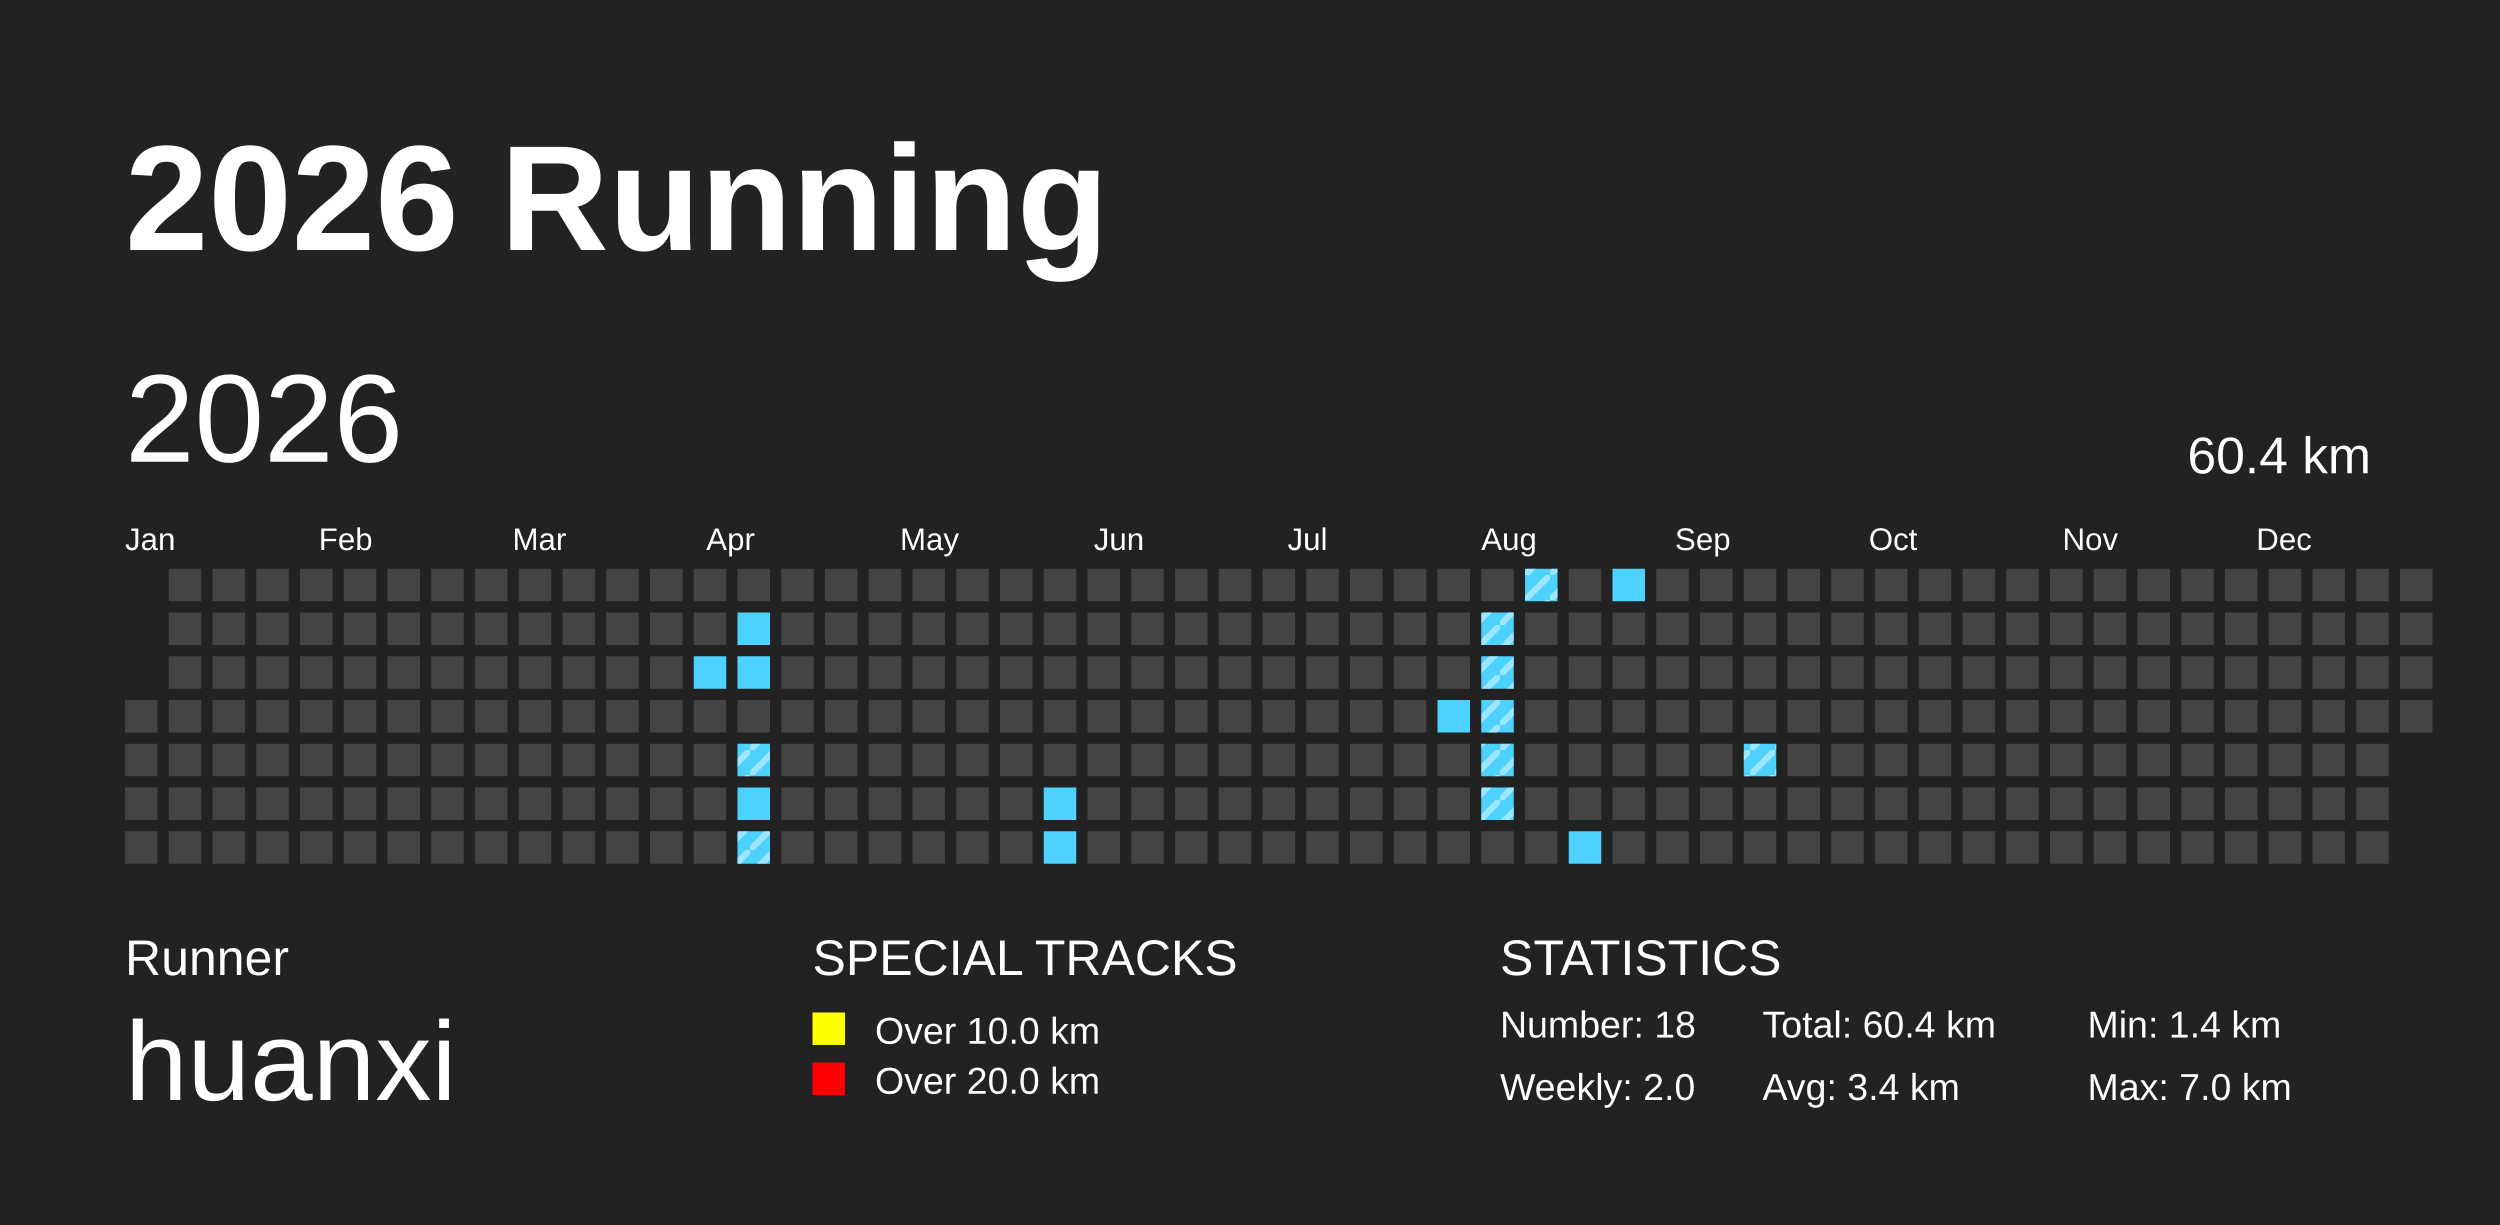
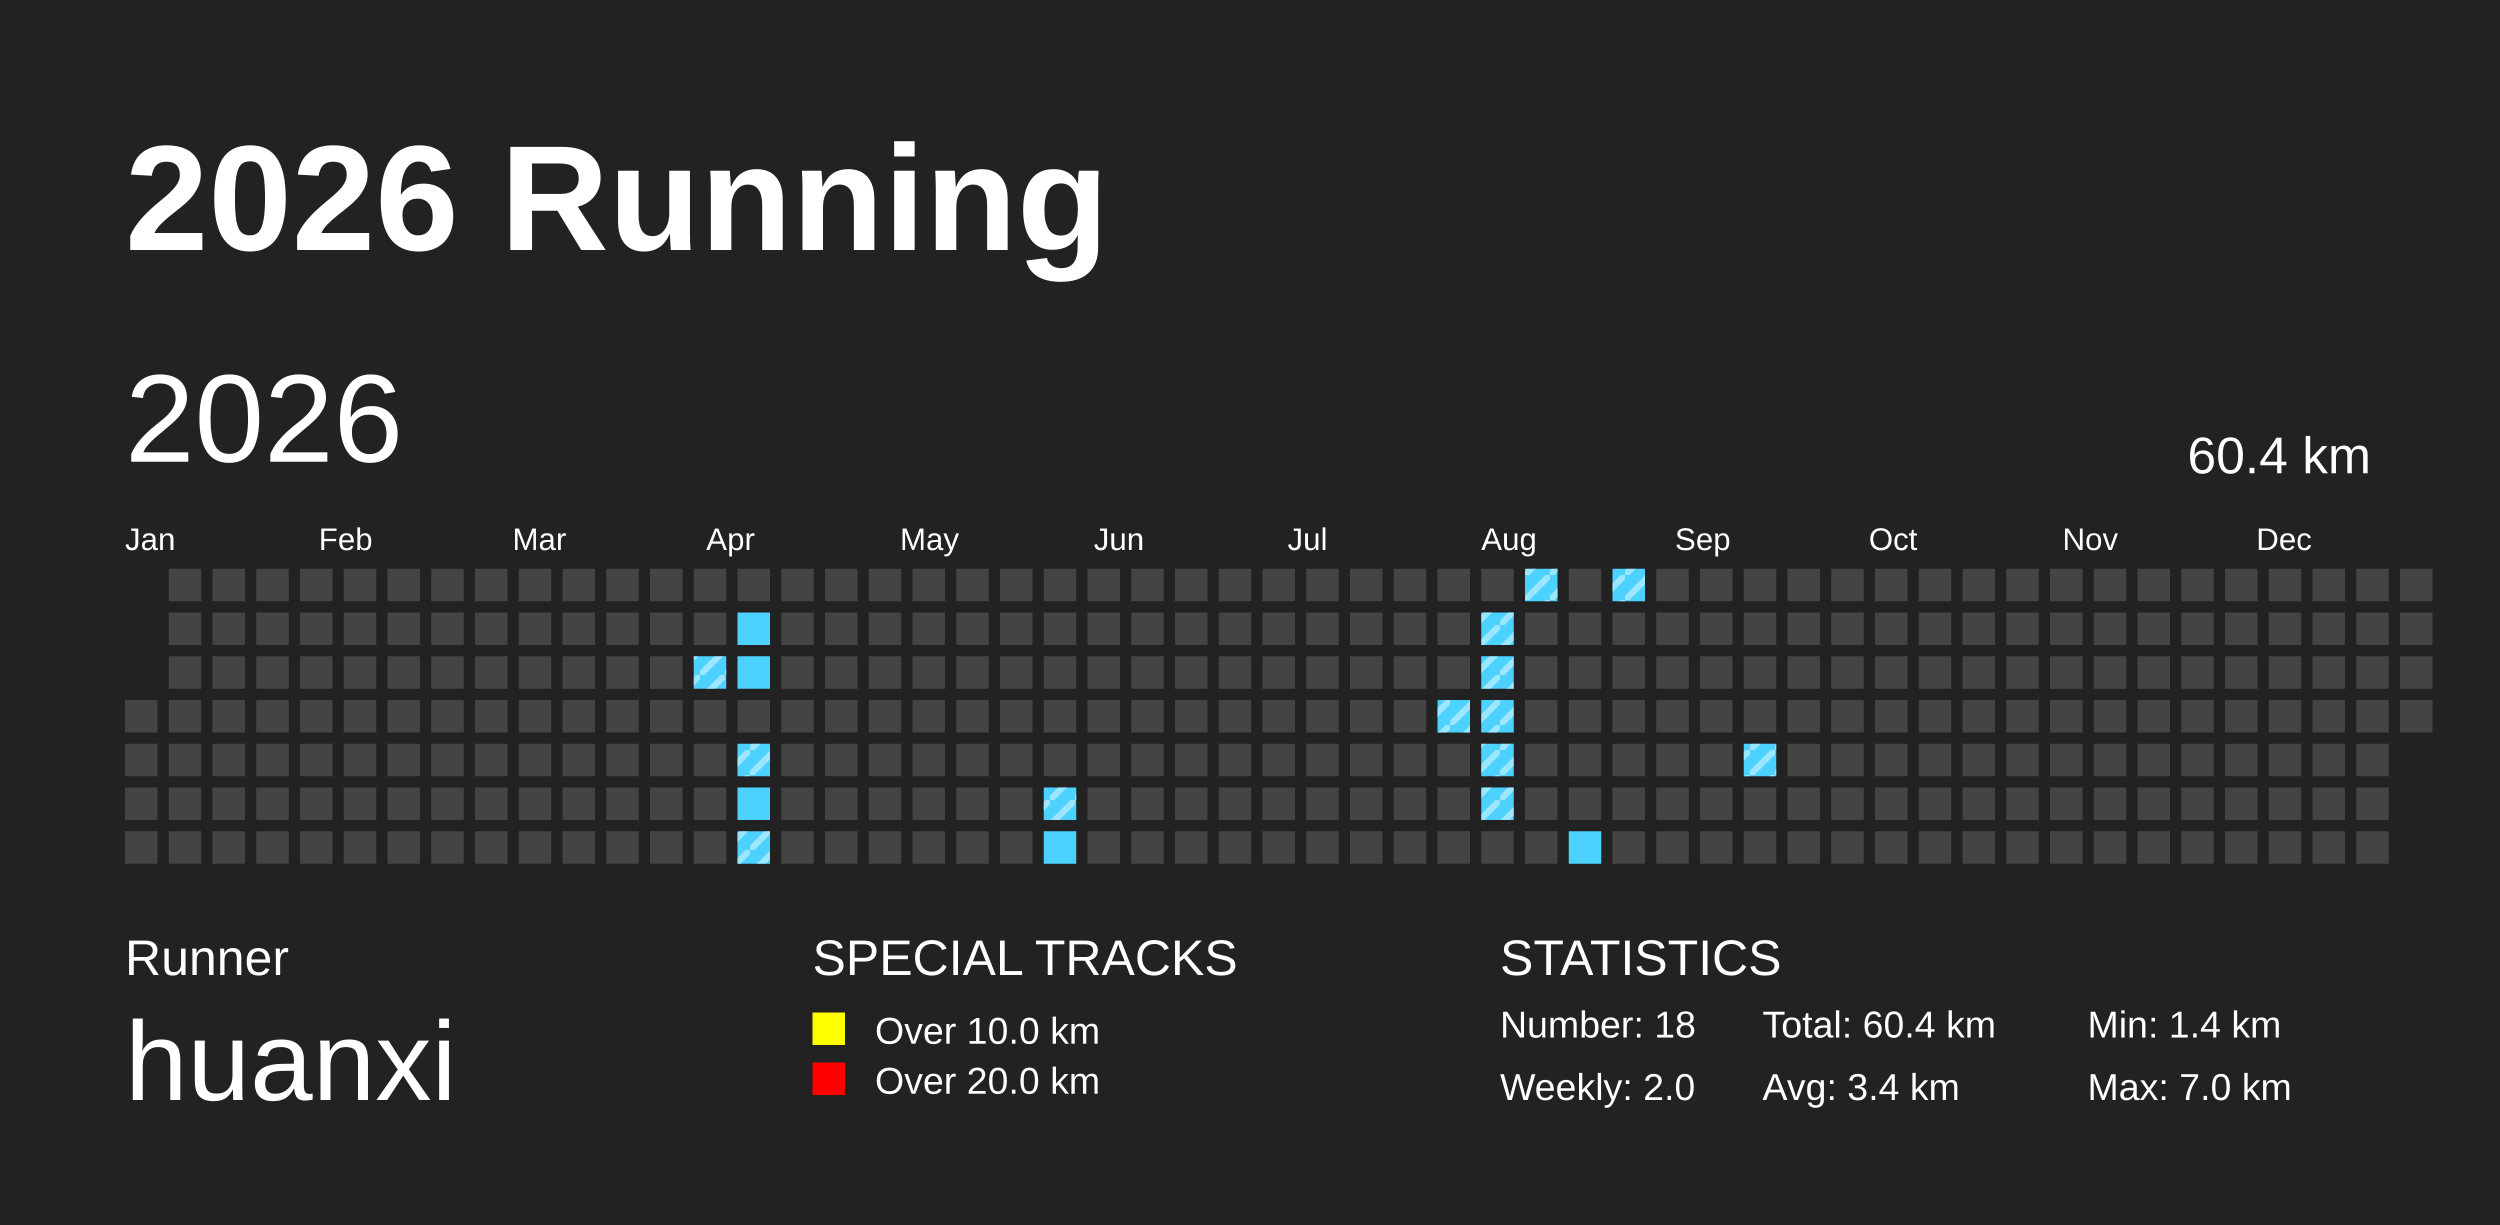
<svg xmlns="http://www.w3.org/2000/svg" baseProfile="full" height="98mm" version="1.1" viewBox="0,0,200,98" width="200mm">
  <defs>
    <pattern height="2" id="indoor-stripe" patternUnits="userSpaceOnUse" width="2">
      <line stroke="white" stroke-opacity="0.45" stroke-width="0.5" x1="0" x2="2" y1="2" y2="0" />
    </pattern>
  </defs>
  <rect fill="#222222" height="98" width="200" x="0" y="0" />
  <text fill="#FFFFFF" style="font-size:12px; font-family:Arial; font-weight:bold;" x="10" y="20">2026 Running</text>
  <text fill="#FFFFFF" style="font-size:4px; font-family:Arial" x="10" y="78">Runner</text>
  <text fill="#FFFFFF" style="font-size:9px; font-family:Arial" x="10" y="88">huanxi</text>
  <text fill="#FFFFFF" style="font-size:4px; font-family:Arial" x="65" y="78">SPECIAL TRACKS</text>
  <rect fill="yellow" height="2.6" width="2.6" x="65" y="81" />
  <text fill="#FFFFFF" style="font-size:3px; font-family:Arial" x="70" y="83.5">Over 10.0 km</text>
  <rect fill="red" height="2.6" width="2.6" x="65" y="85" />
  <text fill="#FFFFFF" style="font-size:3px; font-family:Arial" x="70" y="87.5">Over 20.0 km</text>
  <text fill="#FFFFFF" style="font-size:4px; font-family:Arial" x="120" y="78">STATISTICS</text>
  <text fill="#FFFFFF" style="font-size:3px; font-family:Arial" x="120" y="83">Number: 18</text>
  <text fill="#FFFFFF" style="font-size:3px; font-family:Arial" x="120" y="88">Weekly: 2.0</text>
  <text fill="#FFFFFF" style="font-size:3px; font-family:Arial" x="141" y="83">Total: 60.4 km</text>
  <text fill="#FFFFFF" style="font-size:3px; font-family:Arial" x="141" y="88">Avg: 3.4 km</text>
  <text fill="#FFFFFF" style="font-size:3px; font-family:Arial" x="167" y="83">Min: 1.4 km</text>
  <text fill="#FFFFFF" style="font-size:3px; font-family:Arial" x="167" y="88">Max: 7.0 km</text>
  <text dominant-baseline="hanging" fill="#FFFFFF" style="font-size:10.0px; font-family:Arial;" x="10" y="30">2026</text>
  <text dominant-baseline="hanging" fill="#FFFFFF" style="font-size:4.125px; font-family:Arial;" x="175" y="35">60.4 km</text>
  <text fill="#FFFFFF" style="font-size:2.5px; font-family:Arial" x="10.0" y="44">Jan</text>
  <text fill="#FFFFFF" style="font-size:2.5px; font-family:Arial" x="25.5" y="44">Feb</text>
  <text fill="#FFFFFF" style="font-size:2.5px; font-family:Arial" x="41.0" y="44">Mar</text>
  <text fill="#FFFFFF" style="font-size:2.5px; font-family:Arial" x="56.5" y="44">Apr</text>
  <text fill="#FFFFFF" style="font-size:2.5px; font-family:Arial" x="72.0" y="44">May</text>
  <text fill="#FFFFFF" style="font-size:2.5px; font-family:Arial" x="87.5" y="44">Jun</text>
  <text fill="#FFFFFF" style="font-size:2.5px; font-family:Arial" x="103.0" y="44">Jul</text>
  <text fill="#FFFFFF" style="font-size:2.5px; font-family:Arial" x="118.5" y="44">Aug</text>
  <text fill="#FFFFFF" style="font-size:2.5px; font-family:Arial" x="134.0" y="44">Sep</text>
  <text fill="#FFFFFF" style="font-size:2.5px; font-family:Arial" x="149.5" y="44">Oct</text>
  <text fill="#FFFFFF" style="font-size:2.5px; font-family:Arial" x="165.0" y="44">Nov</text>
  <text fill="#FFFFFF" style="font-size:2.5px; font-family:Arial" x="180.5" y="44">Dec</text>
  <rect fill="#444444" height="2.6" width="2.6" x="10.0" y="56.0" />
  <rect fill="#444444" height="2.6" width="2.6" x="10.0" y="59.5" />
  <rect fill="#444444" height="2.6" width="2.6" x="10.0" y="63.0" />
  <rect fill="#444444" height="2.6" width="2.6" x="10.0" y="66.5" />
  <rect fill="#444444" height="2.6" width="2.6" x="13.5" y="45.5" />
  <rect fill="#444444" height="2.6" width="2.6" x="13.5" y="49.0" />
  <rect fill="#444444" height="2.6" width="2.6" x="13.5" y="52.5" />
  <rect fill="#444444" height="2.6" width="2.6" x="13.5" y="56.0" />
  <rect fill="#444444" height="2.6" width="2.6" x="13.5" y="59.5" />
  <rect fill="#444444" height="2.6" width="2.6" x="13.5" y="63.0" />
  <rect fill="#444444" height="2.6" width="2.6" x="13.5" y="66.5" />
  <rect fill="#444444" height="2.6" width="2.6" x="17.0" y="45.5" />
  <rect fill="#444444" height="2.6" width="2.6" x="17.0" y="49.0" />
  <rect fill="#444444" height="2.6" width="2.6" x="17.0" y="52.5" />
  <rect fill="#444444" height="2.6" width="2.6" x="17.0" y="56.0" />
  <rect fill="#444444" height="2.6" width="2.6" x="17.0" y="59.5" />
  <rect fill="#444444" height="2.6" width="2.6" x="17.0" y="63.0" />
  <rect fill="#444444" height="2.6" width="2.6" x="17.0" y="66.5" />
  <rect fill="#444444" height="2.6" width="2.6" x="20.5" y="45.5" />
  <rect fill="#444444" height="2.6" width="2.6" x="20.5" y="49.0" />
  <rect fill="#444444" height="2.6" width="2.6" x="20.5" y="52.5" />
  <rect fill="#444444" height="2.6" width="2.6" x="20.5" y="56.0" />
  <rect fill="#444444" height="2.6" width="2.6" x="20.5" y="59.5" />
  <rect fill="#444444" height="2.6" width="2.6" x="20.5" y="63.0" />
  <rect fill="#444444" height="2.6" width="2.6" x="20.5" y="66.5" />
  <rect fill="#444444" height="2.6" width="2.6" x="24.0" y="45.5" />
  <rect fill="#444444" height="2.6" width="2.6" x="24.0" y="49.0" />
  <rect fill="#444444" height="2.6" width="2.6" x="24.0" y="52.5" />
  <rect fill="#444444" height="2.6" width="2.6" x="24.0" y="56.0" />
  <rect fill="#444444" height="2.6" width="2.6" x="24.0" y="59.5" />
  <rect fill="#444444" height="2.6" width="2.6" x="24.0" y="63.0" />
  <rect fill="#444444" height="2.6" width="2.6" x="24.0" y="66.5" />
  <rect fill="#444444" height="2.6" width="2.6" x="27.5" y="45.5" />
  <rect fill="#444444" height="2.6" width="2.6" x="27.5" y="49.0" />
  <rect fill="#444444" height="2.6" width="2.6" x="27.5" y="52.5" />
  <rect fill="#444444" height="2.6" width="2.6" x="27.5" y="56.0" />
  <rect fill="#444444" height="2.6" width="2.6" x="27.5" y="59.5" />
  <rect fill="#444444" height="2.6" width="2.6" x="27.5" y="63.0" />
  <rect fill="#444444" height="2.6" width="2.6" x="27.5" y="66.5" />
  <rect fill="#444444" height="2.6" width="2.6" x="31.0" y="45.5" />
  <rect fill="#444444" height="2.6" width="2.6" x="31.0" y="49.0" />
  <rect fill="#444444" height="2.6" width="2.6" x="31.0" y="52.5" />
  <rect fill="#444444" height="2.6" width="2.6" x="31.0" y="56.0" />
  <rect fill="#444444" height="2.6" width="2.6" x="31.0" y="59.5" />
  <rect fill="#444444" height="2.6" width="2.6" x="31.0" y="63.0" />
  <rect fill="#444444" height="2.6" width="2.6" x="31.0" y="66.5" />
  <rect fill="#444444" height="2.6" width="2.6" x="34.5" y="45.5" />
  <rect fill="#444444" height="2.6" width="2.6" x="34.5" y="49.0" />
  <rect fill="#444444" height="2.6" width="2.6" x="34.5" y="52.5" />
  <rect fill="#444444" height="2.6" width="2.6" x="34.5" y="56.0" />
  <rect fill="#444444" height="2.6" width="2.6" x="34.5" y="59.5" />
  <rect fill="#444444" height="2.6" width="2.6" x="34.5" y="63.0" />
  <rect fill="#444444" height="2.6" width="2.6" x="34.5" y="66.5" />
  <rect fill="#444444" height="2.6" width="2.6" x="38.0" y="45.5" />
  <rect fill="#444444" height="2.6" width="2.6" x="38.0" y="49.0" />
  <rect fill="#444444" height="2.6" width="2.6" x="38.0" y="52.5" />
  <rect fill="#444444" height="2.6" width="2.6" x="38.0" y="56.0" />
  <rect fill="#444444" height="2.6" width="2.6" x="38.0" y="59.5" />
  <rect fill="#444444" height="2.6" width="2.6" x="38.0" y="63.0" />
  <rect fill="#444444" height="2.6" width="2.6" x="38.0" y="66.5" />
  <rect fill="#444444" height="2.6" width="2.6" x="41.5" y="45.5" />
  <rect fill="#444444" height="2.6" width="2.6" x="41.5" y="49.0" />
  <rect fill="#444444" height="2.6" width="2.6" x="41.5" y="52.5" />
  <rect fill="#444444" height="2.6" width="2.6" x="41.5" y="56.0" />
  <rect fill="#444444" height="2.6" width="2.6" x="41.5" y="59.5" />
  <rect fill="#444444" height="2.6" width="2.6" x="41.5" y="63.0" />
  <rect fill="#444444" height="2.6" width="2.6" x="41.5" y="66.5" />
  <rect fill="#444444" height="2.6" width="2.6" x="45.0" y="45.5" />
  <rect fill="#444444" height="2.6" width="2.6" x="45.0" y="49.0" />
  <rect fill="#444444" height="2.6" width="2.6" x="45.0" y="52.5" />
  <rect fill="#444444" height="2.6" width="2.6" x="45.0" y="56.0" />
  <rect fill="#444444" height="2.6" width="2.6" x="45.0" y="59.5" />
  <rect fill="#444444" height="2.6" width="2.6" x="45.0" y="63.0" />
  <rect fill="#444444" height="2.6" width="2.6" x="45.0" y="66.5" />
  <rect fill="#444444" height="2.6" width="2.6" x="48.5" y="45.5" />
  <rect fill="#444444" height="2.6" width="2.6" x="48.5" y="49.0" />
  <rect fill="#444444" height="2.6" width="2.6" x="48.5" y="52.5" />
  <rect fill="#444444" height="2.6" width="2.6" x="48.5" y="56.0" />
  <rect fill="#444444" height="2.6" width="2.6" x="48.5" y="59.5" />
  <rect fill="#444444" height="2.6" width="2.6" x="48.5" y="63.0" />
  <rect fill="#444444" height="2.6" width="2.6" x="48.5" y="66.5" />
  <rect fill="#444444" height="2.6" width="2.6" x="52.0" y="45.5" />
  <rect fill="#444444" height="2.6" width="2.6" x="52.0" y="49.0" />
  <rect fill="#444444" height="2.6" width="2.6" x="52.0" y="52.5" />
  <rect fill="#444444" height="2.6" width="2.6" x="52.0" y="56.0" />
  <rect fill="#444444" height="2.6" width="2.6" x="52.0" y="59.5" />
  <rect fill="#444444" height="2.6" width="2.6" x="52.0" y="63.0" />
  <rect fill="#444444" height="2.6" width="2.6" x="52.0" y="66.5" />
  <rect fill="#444444" height="2.6" width="2.6" x="55.5" y="45.5" />
  <rect fill="#444444" height="2.6" width="2.6" x="55.5" y="49.0" />
  <rect fill="#4DD2FF" height="2.6" width="2.6" x="55.5" y="52.5" />
+   <rect fill="url(#indoor-stripe)" height="2.6" style="pointer-events: none;" width="2.6" x="55.5" y="52.5" />
  <rect fill="#444444" height="2.6" width="2.6" x="55.5" y="56.0" />
  <rect fill="#444444" height="2.6" width="2.6" x="55.5" y="59.5" />
  <rect fill="#444444" height="2.6" width="2.6" x="55.5" y="63.0" />
  <rect fill="#444444" height="2.6" width="2.6" x="55.5" y="66.5" />
  <rect fill="#444444" height="2.6" width="2.6" x="59.0" y="45.5" />
  <rect fill="#4DD2FF" height="2.6" width="2.6" x="59.0" y="49.0" />
  <rect fill="#4DD2FF" height="2.6" width="2.6" x="59.0" y="52.5" />
  <rect fill="#444444" height="2.6" width="2.6" x="59.0" y="56.0" />
  <rect fill="#4DD2FF" height="2.6" width="2.6" x="59.0" y="59.5" />
  <rect fill="url(#indoor-stripe)" height="2.6" style="pointer-events: none;" width="2.6" x="59.0" y="59.5" />
  <rect fill="#4DD2FF" height="2.6" width="2.6" x="59.0" y="63.0" />
  <rect fill="#4DD2FF" height="2.6" width="2.6" x="59.0" y="66.5" />
  <rect fill="url(#indoor-stripe)" height="2.6" style="pointer-events: none;" width="2.6" x="59.0" y="66.5" />
  <rect fill="#444444" height="2.6" width="2.6" x="62.5" y="45.5" />
  <rect fill="#444444" height="2.6" width="2.6" x="62.5" y="49.0" />
  <rect fill="#444444" height="2.6" width="2.6" x="62.5" y="52.5" />
  <rect fill="#444444" height="2.6" width="2.6" x="62.5" y="56.0" />
  <rect fill="#444444" height="2.6" width="2.6" x="62.5" y="59.5" />
  <rect fill="#444444" height="2.6" width="2.6" x="62.5" y="63.0" />
  <rect fill="#444444" height="2.6" width="2.6" x="62.5" y="66.5" />
  <rect fill="#444444" height="2.6" width="2.6" x="66.0" y="45.5" />
  <rect fill="#444444" height="2.6" width="2.6" x="66.0" y="49.0" />
  <rect fill="#444444" height="2.6" width="2.6" x="66.0" y="52.5" />
  <rect fill="#444444" height="2.6" width="2.6" x="66.0" y="56.0" />
  <rect fill="#444444" height="2.6" width="2.6" x="66.0" y="59.5" />
  <rect fill="#444444" height="2.6" width="2.6" x="66.0" y="63.0" />
  <rect fill="#444444" height="2.6" width="2.6" x="66.0" y="66.5" />
  <rect fill="#444444" height="2.6" width="2.6" x="69.5" y="45.5" />
  <rect fill="#444444" height="2.6" width="2.6" x="69.5" y="49.0" />
  <rect fill="#444444" height="2.6" width="2.6" x="69.5" y="52.5" />
  <rect fill="#444444" height="2.6" width="2.6" x="69.5" y="56.0" />
  <rect fill="#444444" height="2.6" width="2.6" x="69.5" y="59.5" />
  <rect fill="#444444" height="2.6" width="2.6" x="69.5" y="63.0" />
  <rect fill="#444444" height="2.6" width="2.6" x="69.5" y="66.5" />
  <rect fill="#444444" height="2.6" width="2.6" x="73.0" y="45.5" />
  <rect fill="#444444" height="2.6" width="2.6" x="73.0" y="49.0" />
  <rect fill="#444444" height="2.6" width="2.6" x="73.0" y="52.5" />
  <rect fill="#444444" height="2.6" width="2.6" x="73.0" y="56.0" />
  <rect fill="#444444" height="2.6" width="2.6" x="73.0" y="59.5" />
  <rect fill="#444444" height="2.6" width="2.6" x="73.0" y="63.0" />
  <rect fill="#444444" height="2.6" width="2.6" x="73.0" y="66.5" />
  <rect fill="#444444" height="2.6" width="2.6" x="76.5" y="45.5" />
  <rect fill="#444444" height="2.6" width="2.6" x="76.5" y="49.0" />
  <rect fill="#444444" height="2.6" width="2.6" x="76.5" y="52.5" />
  <rect fill="#444444" height="2.6" width="2.6" x="76.5" y="56.0" />
  <rect fill="#444444" height="2.6" width="2.6" x="76.5" y="59.5" />
  <rect fill="#444444" height="2.6" width="2.6" x="76.5" y="63.0" />
  <rect fill="#444444" height="2.6" width="2.6" x="76.5" y="66.5" />
  <rect fill="#444444" height="2.6" width="2.6" x="80.0" y="45.5" />
  <rect fill="#444444" height="2.6" width="2.6" x="80.0" y="49.0" />
  <rect fill="#444444" height="2.6" width="2.6" x="80.0" y="52.5" />
  <rect fill="#444444" height="2.6" width="2.6" x="80.0" y="56.0" />
  <rect fill="#444444" height="2.6" width="2.6" x="80.0" y="59.5" />
  <rect fill="#444444" height="2.6" width="2.6" x="80.0" y="63.0" />
  <rect fill="#444444" height="2.6" width="2.6" x="80.0" y="66.5" />
  <rect fill="#444444" height="2.6" width="2.6" x="83.5" y="45.5" />
  <rect fill="#444444" height="2.6" width="2.6" x="83.5" y="49.0" />
  <rect fill="#444444" height="2.6" width="2.6" x="83.5" y="52.5" />
  <rect fill="#444444" height="2.6" width="2.6" x="83.5" y="56.0" />
  <rect fill="#444444" height="2.6" width="2.6" x="83.5" y="59.5" />
  <rect fill="#4DD2FF" height="2.6" width="2.6" x="83.5" y="63.0" />
+   <rect fill="url(#indoor-stripe)" height="2.6" style="pointer-events: none;" width="2.6" x="83.5" y="63.0" />
  <rect fill="#4DD2FF" height="2.6" width="2.6" x="83.5" y="66.5" />
  <rect fill="#444444" height="2.6" width="2.6" x="87.0" y="45.5" />
  <rect fill="#444444" height="2.6" width="2.6" x="87.0" y="49.0" />
  <rect fill="#444444" height="2.6" width="2.6" x="87.0" y="52.5" />
  <rect fill="#444444" height="2.6" width="2.6" x="87.0" y="56.0" />
  <rect fill="#444444" height="2.6" width="2.6" x="87.0" y="59.5" />
  <rect fill="#444444" height="2.6" width="2.6" x="87.0" y="63.0" />
  <rect fill="#444444" height="2.6" width="2.6" x="87.0" y="66.5" />
  <rect fill="#444444" height="2.6" width="2.6" x="90.5" y="45.5" />
  <rect fill="#444444" height="2.6" width="2.6" x="90.5" y="49.0" />
  <rect fill="#444444" height="2.6" width="2.6" x="90.5" y="52.5" />
  <rect fill="#444444" height="2.6" width="2.6" x="90.5" y="56.0" />
  <rect fill="#444444" height="2.6" width="2.6" x="90.5" y="59.5" />
  <rect fill="#444444" height="2.6" width="2.6" x="90.5" y="63.0" />
  <rect fill="#444444" height="2.6" width="2.6" x="90.5" y="66.5" />
  <rect fill="#444444" height="2.6" width="2.6" x="94.0" y="45.5" />
  <rect fill="#444444" height="2.6" width="2.6" x="94.0" y="49.0" />
  <rect fill="#444444" height="2.6" width="2.6" x="94.0" y="52.5" />
  <rect fill="#444444" height="2.6" width="2.6" x="94.0" y="56.0" />
  <rect fill="#444444" height="2.6" width="2.6" x="94.0" y="59.5" />
  <rect fill="#444444" height="2.6" width="2.6" x="94.0" y="63.0" />
  <rect fill="#444444" height="2.6" width="2.6" x="94.0" y="66.5" />
  <rect fill="#444444" height="2.6" width="2.6" x="97.5" y="45.5" />
  <rect fill="#444444" height="2.6" width="2.6" x="97.5" y="49.0" />
  <rect fill="#444444" height="2.6" width="2.6" x="97.5" y="52.5" />
  <rect fill="#444444" height="2.6" width="2.6" x="97.5" y="56.0" />
  <rect fill="#444444" height="2.6" width="2.6" x="97.5" y="59.5" />
  <rect fill="#444444" height="2.6" width="2.6" x="97.5" y="63.0" />
  <rect fill="#444444" height="2.6" width="2.6" x="97.5" y="66.5" />
  <rect fill="#444444" height="2.6" width="2.6" x="101.0" y="45.5" />
  <rect fill="#444444" height="2.6" width="2.6" x="101.0" y="49.0" />
  <rect fill="#444444" height="2.6" width="2.6" x="101.0" y="52.5" />
  <rect fill="#444444" height="2.6" width="2.6" x="101.0" y="56.0" />
  <rect fill="#444444" height="2.6" width="2.6" x="101.0" y="59.5" />
  <rect fill="#444444" height="2.6" width="2.6" x="101.0" y="63.0" />
  <rect fill="#444444" height="2.6" width="2.6" x="101.0" y="66.5" />
  <rect fill="#444444" height="2.6" width="2.6" x="104.5" y="45.5" />
  <rect fill="#444444" height="2.6" width="2.6" x="104.5" y="49.0" />
  <rect fill="#444444" height="2.6" width="2.6" x="104.5" y="52.5" />
  <rect fill="#444444" height="2.6" width="2.6" x="104.5" y="56.0" />
  <rect fill="#444444" height="2.6" width="2.6" x="104.5" y="59.5" />
  <rect fill="#444444" height="2.6" width="2.6" x="104.5" y="63.0" />
  <rect fill="#444444" height="2.6" width="2.6" x="104.5" y="66.5" />
  <rect fill="#444444" height="2.6" width="2.6" x="108.0" y="45.5" />
  <rect fill="#444444" height="2.6" width="2.6" x="108.0" y="49.0" />
  <rect fill="#444444" height="2.6" width="2.6" x="108.0" y="52.5" />
  <rect fill="#444444" height="2.6" width="2.6" x="108.0" y="56.0" />
  <rect fill="#444444" height="2.6" width="2.6" x="108.0" y="59.5" />
  <rect fill="#444444" height="2.6" width="2.6" x="108.0" y="63.0" />
  <rect fill="#444444" height="2.6" width="2.6" x="108.0" y="66.5" />
  <rect fill="#444444" height="2.6" width="2.6" x="111.5" y="45.5" />
  <rect fill="#444444" height="2.6" width="2.6" x="111.5" y="49.0" />
  <rect fill="#444444" height="2.6" width="2.6" x="111.5" y="52.5" />
  <rect fill="#444444" height="2.6" width="2.6" x="111.5" y="56.0" />
  <rect fill="#444444" height="2.6" width="2.6" x="111.5" y="59.5" />
  <rect fill="#444444" height="2.6" width="2.6" x="111.5" y="63.0" />
  <rect fill="#444444" height="2.6" width="2.6" x="111.5" y="66.5" />
  <rect fill="#444444" height="2.6" width="2.6" x="115.0" y="45.5" />
  <rect fill="#444444" height="2.6" width="2.6" x="115.0" y="49.0" />
  <rect fill="#444444" height="2.6" width="2.6" x="115.0" y="52.5" />
  <rect fill="#4DD2FF" height="2.6" width="2.6" x="115.0" y="56.0" />
+   <rect fill="url(#indoor-stripe)" height="2.6" style="pointer-events: none;" width="2.6" x="115.0" y="56.0" />
  <rect fill="#444444" height="2.6" width="2.6" x="115.0" y="59.5" />
  <rect fill="#444444" height="2.6" width="2.6" x="115.0" y="63.0" />
  <rect fill="#444444" height="2.6" width="2.6" x="115.0" y="66.5" />
  <rect fill="#444444" height="2.6" width="2.6" x="118.5" y="45.5" />
  <rect fill="#4DD2FF" height="2.6" width="2.6" x="118.5" y="49.0" />
  <rect fill="url(#indoor-stripe)" height="2.6" style="pointer-events: none;" width="2.6" x="118.5" y="49.0" />
  <rect fill="#4DD2FF" height="2.6" width="2.6" x="118.5" y="52.5" />
  <rect fill="url(#indoor-stripe)" height="2.6" style="pointer-events: none;" width="2.6" x="118.5" y="52.5" />
  <rect fill="#4DD2FF" height="2.6" width="2.6" x="118.5" y="56.0" />
  <rect fill="url(#indoor-stripe)" height="2.6" style="pointer-events: none;" width="2.6" x="118.5" y="56.0" />
  <rect fill="#4DD2FF" height="2.6" width="2.6" x="118.5" y="59.5" />
  <rect fill="url(#indoor-stripe)" height="2.6" style="pointer-events: none;" width="2.6" x="118.5" y="59.5" />
  <rect fill="#4DD2FF" height="2.6" width="2.6" x="118.5" y="63.0" />
  <rect fill="url(#indoor-stripe)" height="2.6" style="pointer-events: none;" width="2.6" x="118.5" y="63.0" />
  <rect fill="#444444" height="2.6" width="2.6" x="118.5" y="66.5" />
  <rect fill="#4DD2FF" height="2.6" width="2.6" x="122.0" y="45.5" />
  <rect fill="url(#indoor-stripe)" height="2.6" style="pointer-events: none;" width="2.6" x="122.0" y="45.5" />
  <rect fill="#444444" height="2.6" width="2.6" x="122.0" y="49.0" />
  <rect fill="#444444" height="2.6" width="2.6" x="122.0" y="52.5" />
  <rect fill="#444444" height="2.6" width="2.6" x="122.0" y="56.0" />
  <rect fill="#444444" height="2.6" width="2.6" x="122.0" y="59.5" />
  <rect fill="#444444" height="2.6" width="2.6" x="122.0" y="63.0" />
  <rect fill="#444444" height="2.6" width="2.6" x="122.0" y="66.5" />
  <rect fill="#444444" height="2.6" width="2.6" x="125.5" y="45.5" />
  <rect fill="#444444" height="2.6" width="2.6" x="125.5" y="49.0" />
  <rect fill="#444444" height="2.6" width="2.6" x="125.5" y="52.5" />
  <rect fill="#444444" height="2.6" width="2.6" x="125.5" y="56.0" />
  <rect fill="#444444" height="2.6" width="2.6" x="125.5" y="59.5" />
  <rect fill="#444444" height="2.6" width="2.6" x="125.5" y="63.0" />
  <rect fill="#4DD2FF" height="2.6" width="2.6" x="125.5" y="66.5" />
  <rect fill="#4DD2FF" height="2.6" width="2.6" x="129.0" y="45.5" />
+   <rect fill="url(#indoor-stripe)" height="2.6" style="pointer-events: none;" width="2.6" x="129.0" y="45.5" />
  <rect fill="#444444" height="2.6" width="2.6" x="129.0" y="49.0" />
  <rect fill="#444444" height="2.6" width="2.6" x="129.0" y="52.5" />
  <rect fill="#444444" height="2.6" width="2.6" x="129.0" y="56.0" />
  <rect fill="#444444" height="2.6" width="2.6" x="129.0" y="59.5" />
  <rect fill="#444444" height="2.6" width="2.6" x="129.0" y="63.0" />
  <rect fill="#444444" height="2.6" width="2.6" x="129.0" y="66.5" />
  <rect fill="#444444" height="2.6" width="2.6" x="132.5" y="45.5" />
  <rect fill="#444444" height="2.6" width="2.6" x="132.5" y="49.0" />
  <rect fill="#444444" height="2.6" width="2.6" x="132.5" y="52.5" />
  <rect fill="#444444" height="2.6" width="2.6" x="132.5" y="56.0" />
  <rect fill="#444444" height="2.6" width="2.6" x="132.5" y="59.5" />
  <rect fill="#444444" height="2.6" width="2.6" x="132.5" y="63.0" />
  <rect fill="#444444" height="2.6" width="2.6" x="132.5" y="66.5" />
  <rect fill="#444444" height="2.6" width="2.6" x="136.0" y="45.5" />
  <rect fill="#444444" height="2.6" width="2.6" x="136.0" y="49.0" />
  <rect fill="#444444" height="2.6" width="2.6" x="136.0" y="52.5" />
  <rect fill="#444444" height="2.6" width="2.6" x="136.0" y="56.0" />
  <rect fill="#444444" height="2.6" width="2.6" x="136.0" y="59.5" />
  <rect fill="#444444" height="2.6" width="2.6" x="136.0" y="63.0" />
  <rect fill="#444444" height="2.6" width="2.6" x="136.0" y="66.5" />
  <rect fill="#444444" height="2.6" width="2.6" x="139.5" y="45.5" />
  <rect fill="#444444" height="2.6" width="2.6" x="139.5" y="49.0" />
  <rect fill="#444444" height="2.6" width="2.6" x="139.5" y="52.5" />
  <rect fill="#444444" height="2.6" width="2.6" x="139.5" y="56.0" />
  <rect fill="#4DD2FF" height="2.6" width="2.6" x="139.5" y="59.5" />
  <rect fill="url(#indoor-stripe)" height="2.6" style="pointer-events: none;" width="2.6" x="139.5" y="59.5" />
  <rect fill="#444444" height="2.6" width="2.6" x="139.5" y="63.0" />
  <rect fill="#444444" height="2.6" width="2.6" x="139.5" y="66.5" />
  <rect fill="#444444" height="2.6" width="2.6" x="143.0" y="45.5" />
  <rect fill="#444444" height="2.6" width="2.6" x="143.0" y="49.0" />
  <rect fill="#444444" height="2.6" width="2.6" x="143.0" y="52.5" />
  <rect fill="#444444" height="2.6" width="2.6" x="143.0" y="56.0" />
  <rect fill="#444444" height="2.6" width="2.6" x="143.0" y="59.5" />
  <rect fill="#444444" height="2.6" width="2.6" x="143.0" y="63.0" />
  <rect fill="#444444" height="2.6" width="2.6" x="143.0" y="66.5" />
  <rect fill="#444444" height="2.6" width="2.6" x="146.5" y="45.5" />
  <rect fill="#444444" height="2.6" width="2.6" x="146.5" y="49.0" />
  <rect fill="#444444" height="2.6" width="2.6" x="146.5" y="52.5" />
  <rect fill="#444444" height="2.6" width="2.6" x="146.5" y="56.0" />
  <rect fill="#444444" height="2.6" width="2.6" x="146.5" y="59.5" />
  <rect fill="#444444" height="2.6" width="2.6" x="146.5" y="63.0" />
  <rect fill="#444444" height="2.6" width="2.6" x="146.5" y="66.5" />
  <rect fill="#444444" height="2.6" width="2.6" x="150.0" y="45.5" />
  <rect fill="#444444" height="2.6" width="2.6" x="150.0" y="49.0" />
  <rect fill="#444444" height="2.6" width="2.6" x="150.0" y="52.5" />
  <rect fill="#444444" height="2.6" width="2.6" x="150.0" y="56.0" />
  <rect fill="#444444" height="2.6" width="2.6" x="150.0" y="59.5" />
  <rect fill="#444444" height="2.6" width="2.6" x="150.0" y="63.0" />
  <rect fill="#444444" height="2.6" width="2.6" x="150.0" y="66.5" />
  <rect fill="#444444" height="2.6" width="2.6" x="153.5" y="45.5" />
  <rect fill="#444444" height="2.6" width="2.6" x="153.5" y="49.0" />
  <rect fill="#444444" height="2.6" width="2.6" x="153.5" y="52.5" />
  <rect fill="#444444" height="2.6" width="2.6" x="153.5" y="56.0" />
  <rect fill="#444444" height="2.6" width="2.6" x="153.5" y="59.5" />
  <rect fill="#444444" height="2.6" width="2.6" x="153.5" y="63.0" />
  <rect fill="#444444" height="2.6" width="2.6" x="153.5" y="66.5" />
  <rect fill="#444444" height="2.6" width="2.6" x="157.0" y="45.5" />
  <rect fill="#444444" height="2.6" width="2.6" x="157.0" y="49.0" />
  <rect fill="#444444" height="2.6" width="2.6" x="157.0" y="52.5" />
  <rect fill="#444444" height="2.6" width="2.6" x="157.0" y="56.0" />
  <rect fill="#444444" height="2.6" width="2.6" x="157.0" y="59.5" />
  <rect fill="#444444" height="2.6" width="2.6" x="157.0" y="63.0" />
  <rect fill="#444444" height="2.6" width="2.6" x="157.0" y="66.5" />
  <rect fill="#444444" height="2.6" width="2.6" x="160.5" y="45.5" />
  <rect fill="#444444" height="2.6" width="2.6" x="160.5" y="49.0" />
  <rect fill="#444444" height="2.6" width="2.6" x="160.5" y="52.5" />
  <rect fill="#444444" height="2.6" width="2.6" x="160.5" y="56.0" />
  <rect fill="#444444" height="2.6" width="2.6" x="160.5" y="59.5" />
  <rect fill="#444444" height="2.6" width="2.6" x="160.5" y="63.0" />
  <rect fill="#444444" height="2.6" width="2.6" x="160.5" y="66.5" />
  <rect fill="#444444" height="2.6" width="2.6" x="164.0" y="45.5" />
  <rect fill="#444444" height="2.6" width="2.6" x="164.0" y="49.0" />
  <rect fill="#444444" height="2.6" width="2.6" x="164.0" y="52.5" />
  <rect fill="#444444" height="2.6" width="2.6" x="164.0" y="56.0" />
  <rect fill="#444444" height="2.6" width="2.6" x="164.0" y="59.5" />
  <rect fill="#444444" height="2.6" width="2.6" x="164.0" y="63.0" />
  <rect fill="#444444" height="2.6" width="2.6" x="164.0" y="66.5" />
  <rect fill="#444444" height="2.6" width="2.6" x="167.5" y="45.5" />
  <rect fill="#444444" height="2.6" width="2.6" x="167.5" y="49.0" />
  <rect fill="#444444" height="2.6" width="2.6" x="167.5" y="52.5" />
  <rect fill="#444444" height="2.6" width="2.6" x="167.5" y="56.0" />
  <rect fill="#444444" height="2.6" width="2.6" x="167.5" y="59.5" />
  <rect fill="#444444" height="2.6" width="2.6" x="167.5" y="63.0" />
  <rect fill="#444444" height="2.6" width="2.6" x="167.5" y="66.5" />
  <rect fill="#444444" height="2.6" width="2.6" x="171.0" y="45.5" />
  <rect fill="#444444" height="2.6" width="2.6" x="171.0" y="49.0" />
  <rect fill="#444444" height="2.6" width="2.6" x="171.0" y="52.5" />
  <rect fill="#444444" height="2.6" width="2.6" x="171.0" y="56.0" />
  <rect fill="#444444" height="2.6" width="2.6" x="171.0" y="59.5" />
  <rect fill="#444444" height="2.6" width="2.6" x="171.0" y="63.0" />
  <rect fill="#444444" height="2.6" width="2.6" x="171.0" y="66.5" />
  <rect fill="#444444" height="2.6" width="2.6" x="174.5" y="45.5" />
  <rect fill="#444444" height="2.6" width="2.6" x="174.5" y="49.0" />
  <rect fill="#444444" height="2.6" width="2.6" x="174.5" y="52.5" />
  <rect fill="#444444" height="2.6" width="2.6" x="174.5" y="56.0" />
  <rect fill="#444444" height="2.6" width="2.6" x="174.5" y="59.5" />
  <rect fill="#444444" height="2.6" width="2.6" x="174.5" y="63.0" />
  <rect fill="#444444" height="2.6" width="2.6" x="174.5" y="66.5" />
  <rect fill="#444444" height="2.6" width="2.6" x="178.0" y="45.5" />
  <rect fill="#444444" height="2.6" width="2.6" x="178.0" y="49.0" />
  <rect fill="#444444" height="2.6" width="2.6" x="178.0" y="52.5" />
  <rect fill="#444444" height="2.6" width="2.6" x="178.0" y="56.0" />
  <rect fill="#444444" height="2.6" width="2.6" x="178.0" y="59.5" />
  <rect fill="#444444" height="2.6" width="2.6" x="178.0" y="63.0" />
  <rect fill="#444444" height="2.6" width="2.6" x="178.0" y="66.5" />
  <rect fill="#444444" height="2.6" width="2.6" x="181.5" y="45.5" />
  <rect fill="#444444" height="2.6" width="2.6" x="181.5" y="49.0" />
  <rect fill="#444444" height="2.6" width="2.6" x="181.5" y="52.5" />
  <rect fill="#444444" height="2.6" width="2.6" x="181.5" y="56.0" />
  <rect fill="#444444" height="2.6" width="2.6" x="181.5" y="59.5" />
  <rect fill="#444444" height="2.6" width="2.6" x="181.5" y="63.0" />
  <rect fill="#444444" height="2.6" width="2.6" x="181.5" y="66.5" />
  <rect fill="#444444" height="2.6" width="2.6" x="185.0" y="45.5" />
  <rect fill="#444444" height="2.6" width="2.6" x="185.0" y="49.0" />
  <rect fill="#444444" height="2.6" width="2.6" x="185.0" y="52.5" />
  <rect fill="#444444" height="2.6" width="2.6" x="185.0" y="56.0" />
  <rect fill="#444444" height="2.6" width="2.6" x="185.0" y="59.5" />
  <rect fill="#444444" height="2.6" width="2.6" x="185.0" y="63.0" />
  <rect fill="#444444" height="2.6" width="2.6" x="185.0" y="66.5" />
  <rect fill="#444444" height="2.6" width="2.6" x="188.5" y="45.5" />
  <rect fill="#444444" height="2.6" width="2.6" x="188.5" y="49.0" />
  <rect fill="#444444" height="2.6" width="2.6" x="188.5" y="52.5" />
  <rect fill="#444444" height="2.6" width="2.6" x="188.5" y="56.0" />
  <rect fill="#444444" height="2.6" width="2.6" x="188.5" y="59.5" />
  <rect fill="#444444" height="2.6" width="2.6" x="188.5" y="63.0" />
  <rect fill="#444444" height="2.6" width="2.6" x="188.5" y="66.5" />
  <rect fill="#444444" height="2.6" width="2.6" x="192.0" y="45.5" />
  <rect fill="#444444" height="2.6" width="2.6" x="192.0" y="49.0" />
  <rect fill="#444444" height="2.6" width="2.6" x="192.0" y="52.5" />
  <rect fill="#444444" height="2.6" width="2.6" x="192.0" y="56.0" />
</svg>
